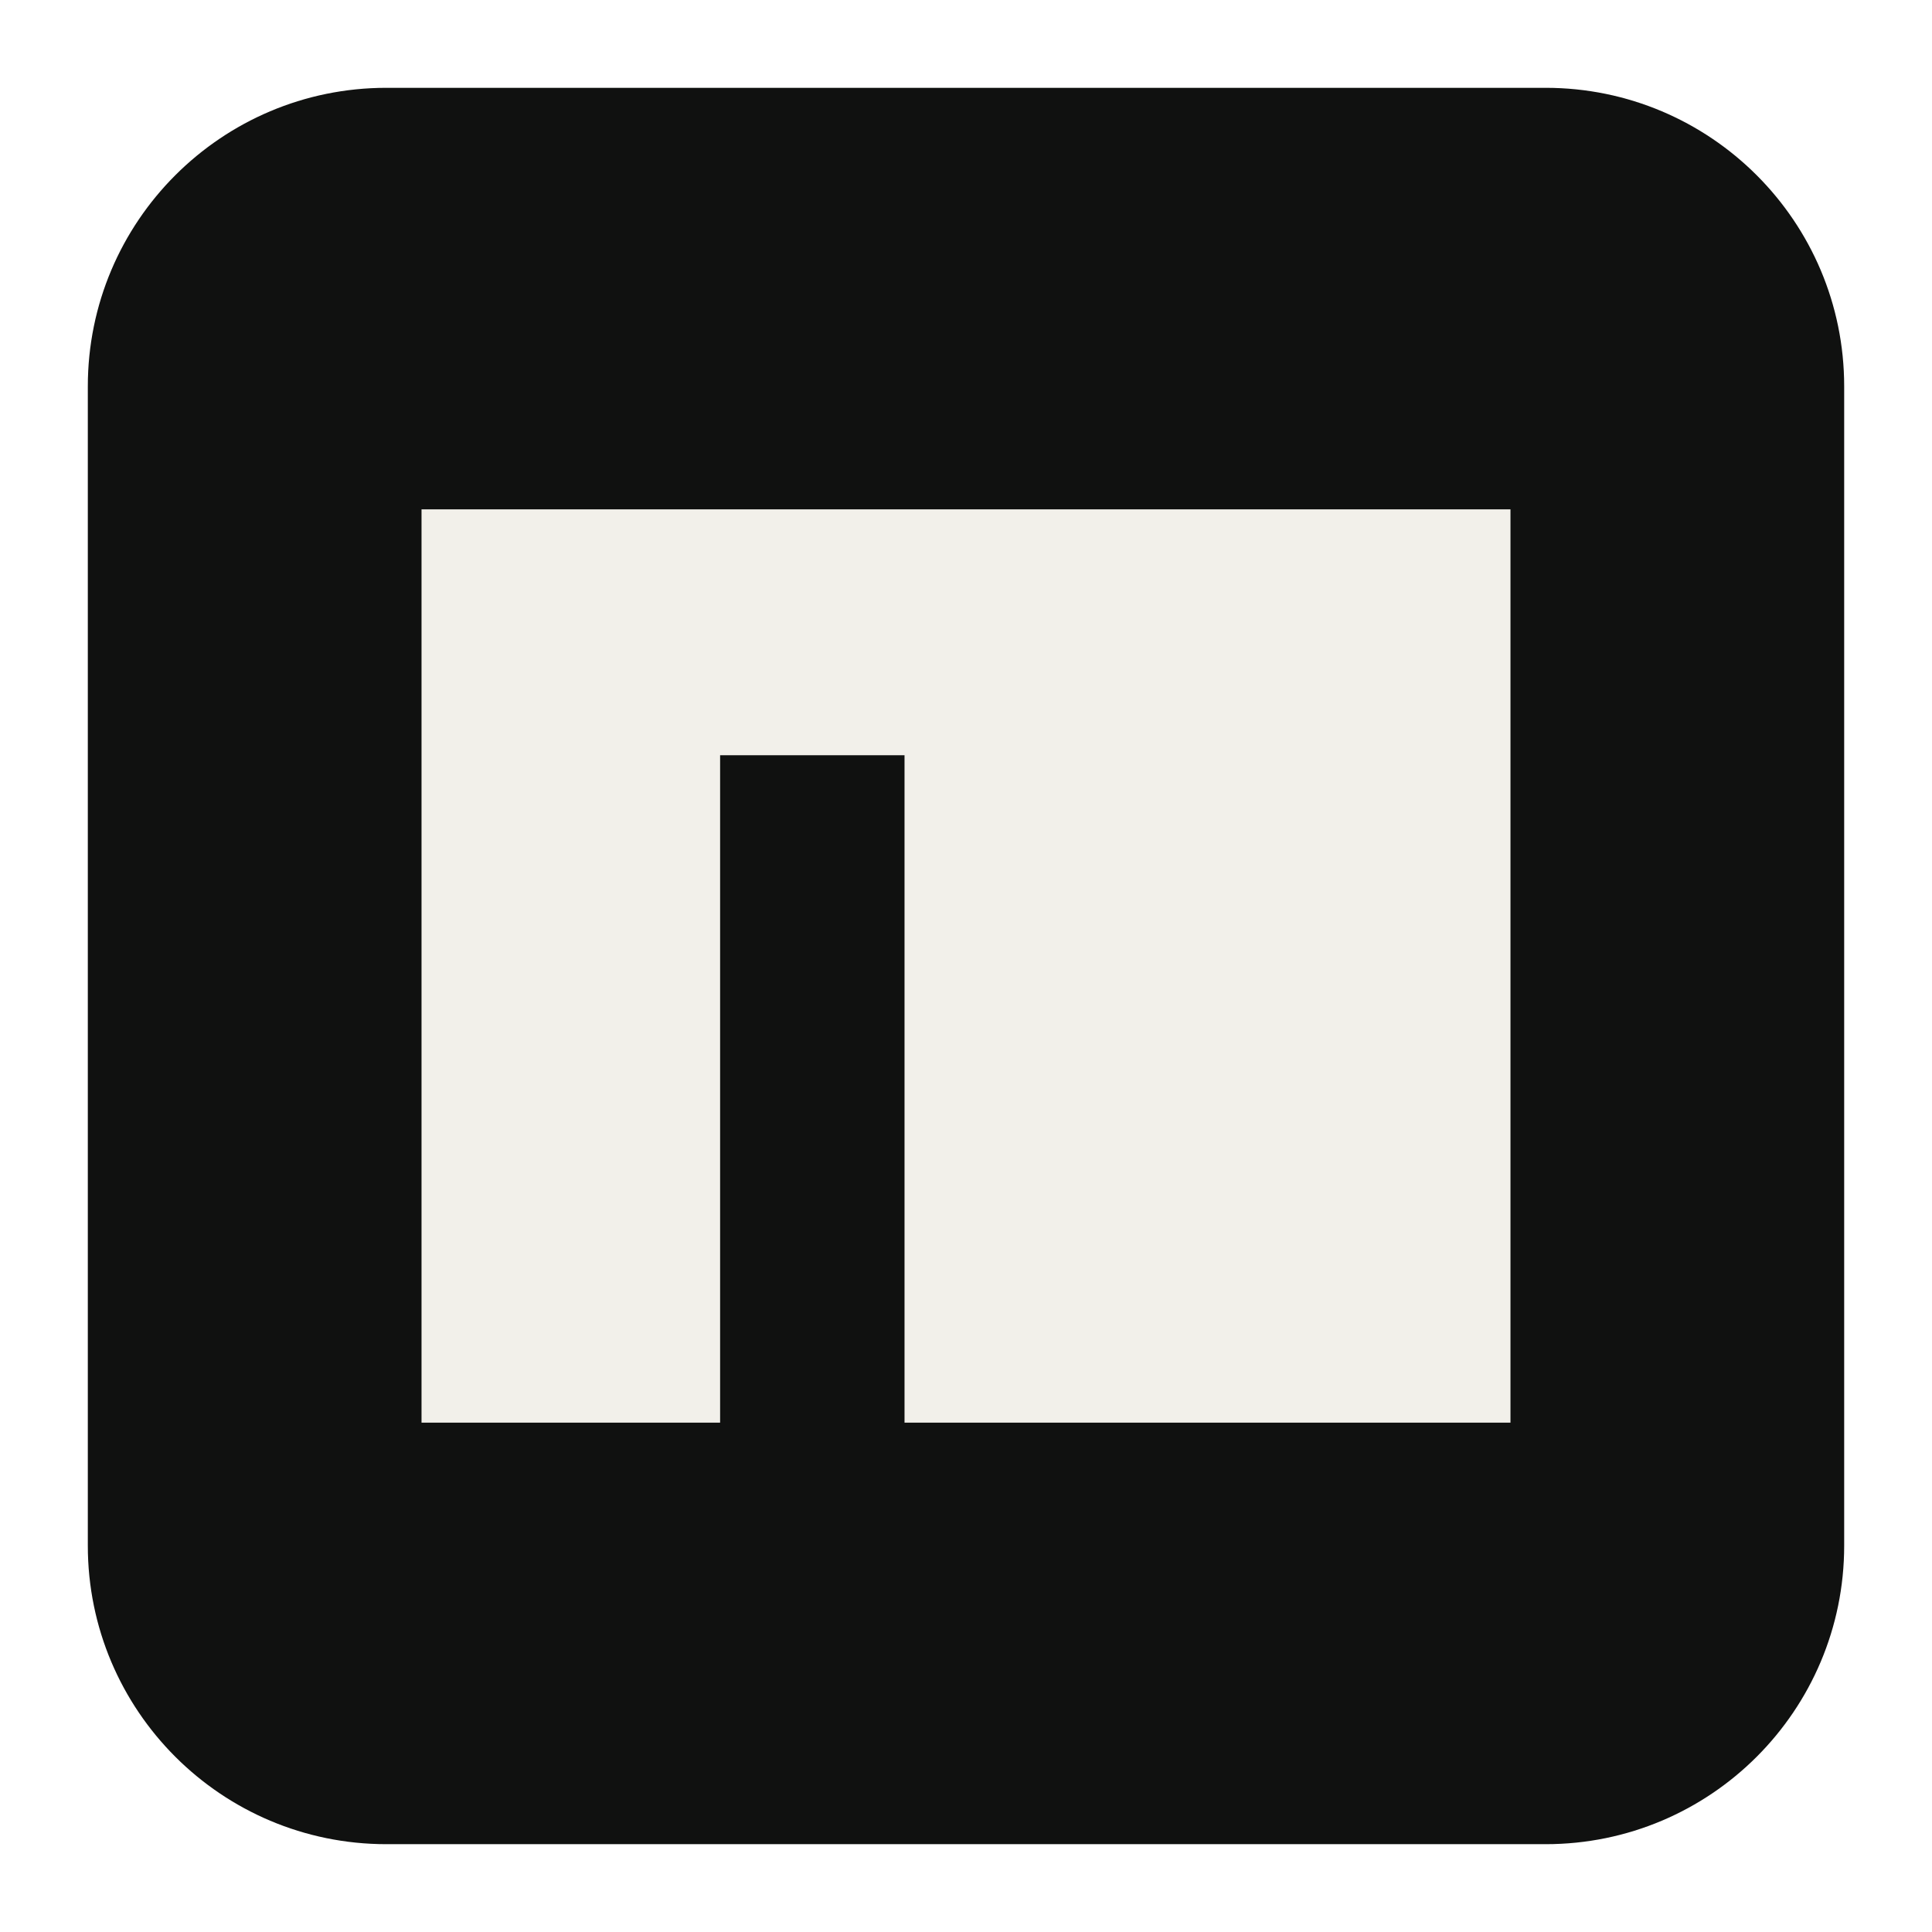
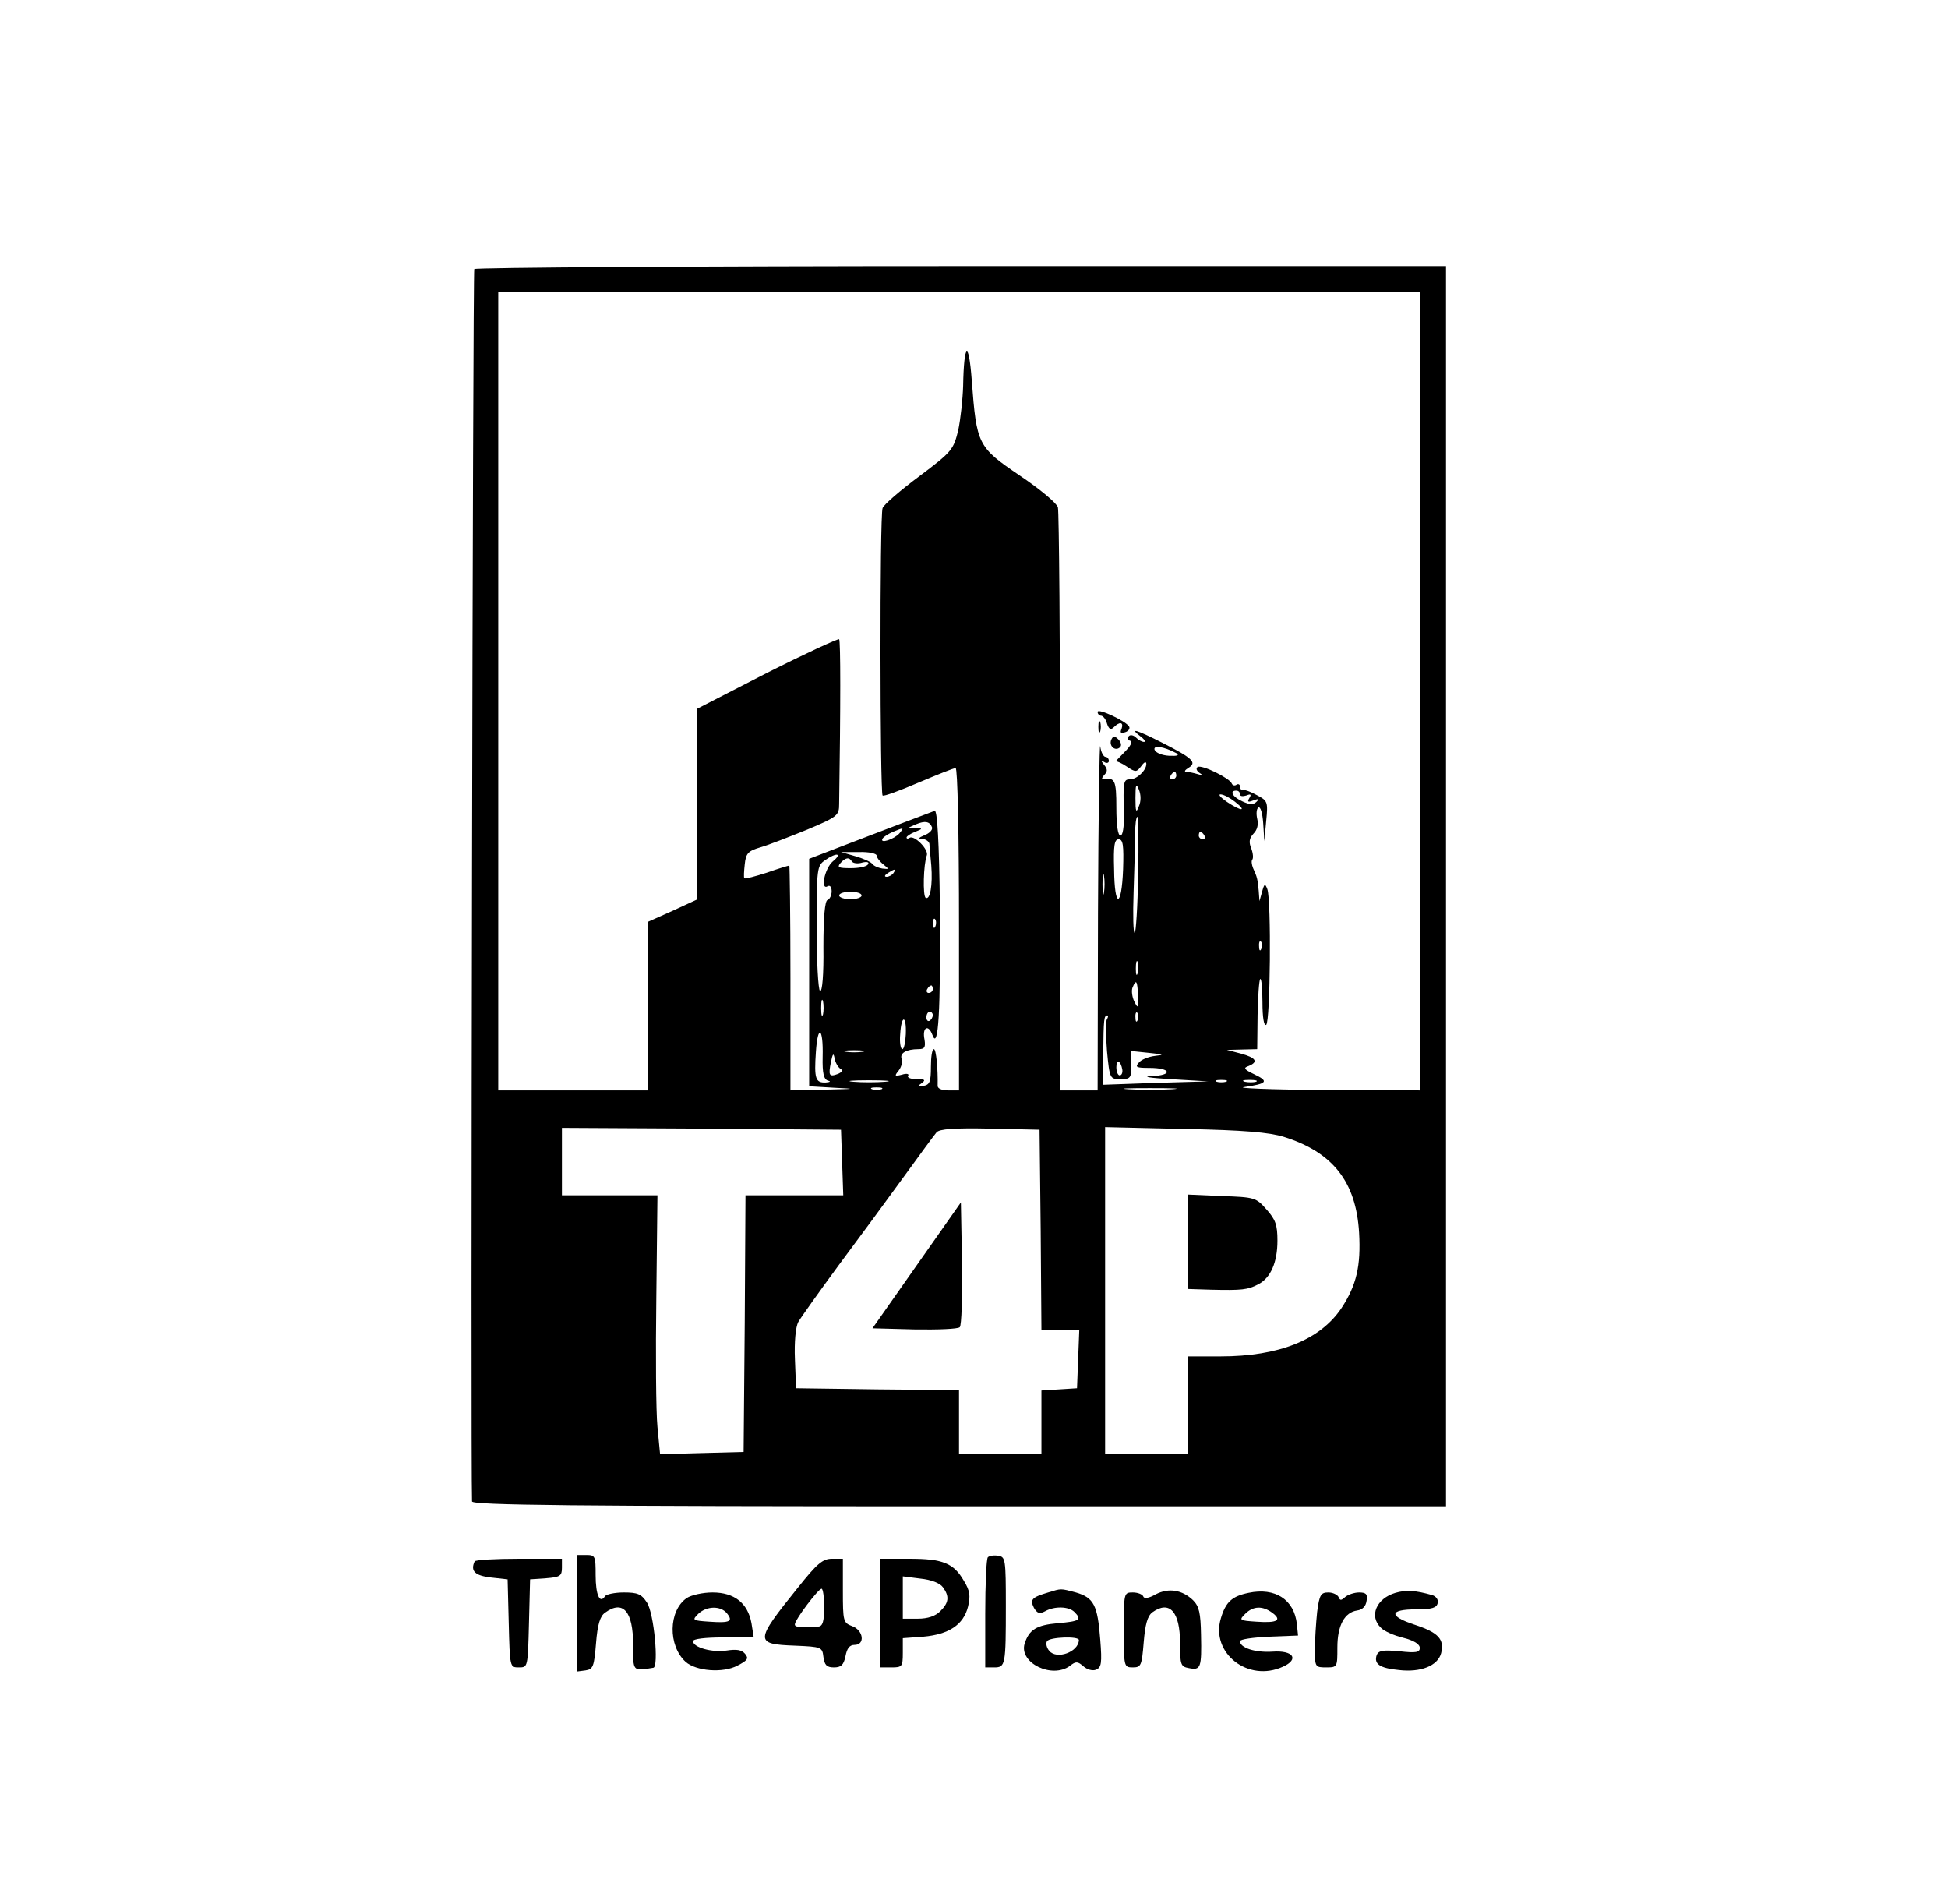
- <svg xmlns="http://www.w3.org/2000/svg" viewBox="0 0 220 220">
-   <rect x="10" y="10" width="200" height="200" rx="34" fill="#101110" />
-   <path d="M48 58h55v28H82v76H48V58Zm55 0h34v48h-34V58Zm0 48h34v56h-34v-56Zm34-48h35v104h-35V58Z" fill="#f2f0ea" />
+ <svg xmlns="http://www.w3.org/2000/svg" version="1.0" width="520pt" height="508pt" viewBox="0 0 520 508" preserveAspectRatio="xMidYMid meet">
+   <g transform="translate(0,508) scale(0.1,-0.1)" fill="#000000" stroke="none">
+     <path d="M1266 4362 c-4 -6 -10 -3177 -6 -3289 0 -10 267 -13 1300 -13 l1300 0 0 1655 0 1655 -1294 0 c-712 0 -1297 -4 -1300 -8z m2524 -1127 l0 -1065 -257 1 c-142 1 -237 5 -211 8 61 9 66 15 26 34 -27 13 -30 17 -15 22 27 11 20 22 -20 33 l-38 10 41 1 40 1 1 91 c1 50 4 93 7 96 3 4 6 -24 6 -61 0 -42 4 -65 10 -61 11 7 14 333 3 362 -6 16 -8 15 -14 -7 l-7 -25 -2 28 c-3 31 -4 36 -15 60 -4 10 -5 20 -2 23 3 4 2 17 -3 30 -7 17 -5 27 6 39 10 10 14 24 10 40 -3 13 -2 26 3 30 6 3 11 -15 13 -42 l3 -48 5 54 c5 51 4 54 -25 69 -16 9 -33 15 -37 14 -5 -1 -8 3 -8 9 0 5 -4 8 -9 5 -5 -4 -11 -2 -13 3 -5 14 -80 51 -91 44 -5 -3 -3 -10 4 -15 11 -7 9 -8 -4 -4 -10 3 -24 6 -30 6 -7 0 -4 5 6 11 23 14 10 26 -71 67 -67 34 -89 41 -58 17 11 -8 15 -15 10 -15 -6 0 -15 5 -22 12 -6 6 -15 8 -19 3 -5 -4 -3 -10 4 -12 7 -3 1 -14 -16 -31 -15 -15 -25 -26 -22 -24 2 1 16 -5 29 -14 24 -16 26 -15 39 2 7 10 13 13 13 5 0 -17 -25 -41 -44 -41 -17 0 -18 -6 -16 -92 1 -36 -3 -58 -9 -58 -7 0 -11 28 -11 75 0 73 -4 81 -35 75 -5 -1 -4 4 2 11 10 10 10 16 0 28 -9 12 -9 13 1 7 6 -4 12 -2 12 3 0 6 -4 11 -9 11 -5 0 -12 12 -14 28 -2 15 -5 -186 -6 -445 l-1 -473 -50 0 -50 0 0 768 c0 422 -3 776 -6 788 -3 11 -47 48 -102 85 -112 76 -115 82 -128 254 -8 109 -21 101 -23 -15 -1 -35 -7 -89 -13 -118 -13 -52 -16 -57 -104 -123 -51 -38 -95 -76 -98 -85 -8 -20 -7 -759 0 -767 3 -3 46 13 95 34 50 21 94 39 100 39 5 0 9 -165 9 -430 l0 -430 -29 0 c-17 0 -29 5 -28 13 1 44 -4 97 -10 97 -5 0 -8 -21 -8 -47 0 -40 -3 -48 -20 -51 -16 -3 -17 -1 -5 7 12 9 9 11 -13 11 -16 0 -26 4 -23 9 4 5 -4 7 -16 3 -20 -5 -21 -4 -9 11 7 9 11 23 8 31 -6 15 12 26 45 26 16 0 19 5 16 25 -7 33 10 43 21 13 16 -44 22 64 20 337 -2 179 -7 264 -14 261 -5 -2 -48 -18 -95 -36 -47 -18 -120 -46 -162 -62 l-78 -30 0 -304 0 -303 68 -4 c59 -3 57 -3 -25 -5 l-93 -2 0 300 c0 165 -2 300 -3 300 -2 0 -29 -8 -60 -19 -31 -10 -58 -17 -60 -15 -2 2 -1 19 1 37 3 30 9 36 43 46 21 6 77 28 124 47 81 34 85 38 85 68 4 265 4 435 0 440 -3 2 -90 -38 -193 -90 l-187 -96 0 -254 0 -255 -65 -30 -65 -29 0 -225 0 -225 -200 0 -200 0 0 1065 0 1065 1230 0 1230 0 0 -1065z m-650 -165 c9 -6 3 -8 -19 -7 -19 1 -36 8 -39 16 -4 13 24 9 58 -9z m0 -60 c0 -5 -5 -10 -11 -10 -5 0 -7 5 -4 10 3 6 8 10 11 10 2 0 4 -4 4 -10z m-100 -82 c-7 -19 -9 -15 -9 22 0 37 2 41 9 23 6 -14 6 -32 0 -45z m270 32 c0 -5 7 -6 17 -3 12 5 14 3 8 -7 -6 -10 -4 -12 11 -6 14 5 16 4 8 -4 -8 -8 -18 -8 -37 1 -27 12 -36 29 -17 29 6 0 10 -4 10 -10z m-13 -20 c33 -26 17 -26 -22 0 -16 11 -24 20 -17 20 8 0 25 -9 39 -20z m-259 -195 c-1 -85 -6 -155 -9 -155 -4 0 -5 48 -3 108 2 59 4 128 4 155 0 26 3 47 6 47 3 0 4 -70 2 -155z m-550 127 c2 -7 -7 -16 -20 -21 -17 -7 -18 -10 -5 -10 9 -1 17 -7 18 -13 0 -7 3 -33 5 -58 4 -52 -3 -93 -15 -86 -8 5 -6 89 3 113 6 15 -33 55 -46 47 -4 -3 -8 -3 -8 1 0 3 10 10 23 15 20 8 21 9 2 10 l-20 1 20 9 c24 10 37 8 43 -8z m-87 -16 c-14 -16 -54 -29 -45 -14 3 5 16 13 28 18 29 12 30 12 17 -4z m814 -6 c3 -5 1 -10 -4 -10 -6 0 -11 5 -11 10 0 6 2 10 4 10 3 0 8 -4 11 -10z m-217 -90 c-4 -105 -23 -105 -24 0 -2 64 1 80 12 80 12 0 14 -16 12 -80z m-658 37 c0 -5 8 -16 18 -24 16 -13 16 -13 -3 -11 -11 2 -23 7 -27 13 -4 5 -24 14 -45 20 l-38 11 48 0 c26 1 47 -4 47 -9z m-117 -16 c-22 -19 -34 -79 -13 -66 6 3 10 -3 10 -14 0 -10 -5 -21 -11 -23 -7 -2 -11 -45 -11 -126 1 -73 -3 -120 -9 -117 -5 4 -9 79 -9 170 0 158 1 164 22 179 31 22 48 19 21 -3z m51 0 c3 -5 16 -7 28 -3 13 3 19 1 15 -5 -4 -6 -24 -10 -46 -10 -32 0 -37 2 -28 13 14 16 24 17 31 5z m111 -31 c-3 -5 -12 -10 -18 -10 -7 0 -6 4 3 10 19 12 23 12 15 0z m562 -52 c-2 -13 -4 -3 -4 22 0 25 2 35 4 23 2 -13 2 -33 0 -45z m-647 -8 c0 -5 -13 -10 -30 -10 -16 0 -30 5 -30 10 0 6 14 10 30 10 17 0 30 -4 30 -10z m197 -82 c-3 -8 -6 -5 -6 6 -1 11 2 17 5 13 3 -3 4 -12 1 -19z m870 -60 c-3 -8 -6 -5 -6 6 -1 11 2 17 5 13 3 -3 4 -12 1 -19z m-330 -65 c-3 -10 -5 -4 -5 12 0 17 2 24 5 18 2 -7 2 -21 0 -30z m1 -60 c1 -34 0 -36 -10 -16 -6 12 -8 29 -5 37 10 24 13 19 15 -21z m-548 17 c0 -5 -5 -10 -11 -10 -5 0 -7 5 -4 10 3 6 8 10 11 10 2 0 4 -4 4 -10z m-293 -67 c-3 -10 -5 -2 -5 17 0 19 2 27 5 18 2 -10 2 -26 0 -35z m293 -2 c0 -6 -4 -12 -8 -15 -5 -3 -9 1 -9 9 0 8 4 15 9 15 4 0 8 -4 8 -9z m547 -13 c-3 -8 -6 -5 -6 6 -1 11 2 17 5 13 3 -3 4 -12 1 -19z m-82 2 c-4 -6 -3 -44 0 -85 7 -74 8 -75 36 -75 27 0 29 3 29 38 l0 37 48 -5 c39 -4 41 -5 15 -8 -17 -2 -37 -10 -43 -18 -11 -12 -6 -14 28 -14 59 0 64 -20 5 -22 -26 -1 -3 -5 52 -8 l100 -6 -140 -4 -140 -5 0 85 c1 91 2 100 11 100 3 0 2 -5 -1 -10z m-537 -40 c-1 -22 -5 -40 -9 -40 -5 0 -8 18 -6 40 3 52 17 52 15 0z m-222 -60 c-1 -45 3 -60 14 -64 9 -2 6 -4 -6 -5 -27 -1 -31 10 -26 82 5 75 20 65 18 -13z m107 13 c-13 -2 -33 -2 -45 0 -13 2 -3 4 22 4 25 0 35 -2 23 -4z m-60 -45 c8 -4 5 -9 -6 -14 -24 -9 -26 -4 -19 31 5 24 7 26 10 10 2 -11 9 -23 15 -27z m753 -3 c1 -8 -2 -15 -7 -15 -5 0 -9 10 -9 22 0 23 12 17 16 -7z m-633 -32 c-24 -2 -62 -2 -85 0 -24 2 -5 4 42 4 47 0 66 -2 43 -4z m910 0 c-7 -2 -19 -2 -25 0 -7 3 -2 5 12 5 14 0 19 -2 13 -5z m80 0 c-7 -2 -21 -2 -30 0 -10 3 -4 5 12 5 17 0 24 -2 18 -5z m-1000 -20 c-7 -2 -19 -2 -25 0 -7 3 -2 5 12 5 14 0 19 -2 13 -5z m775 0 c-32 -2 -84 -2 -115 0 -32 2 -6 3 57 3 63 0 89 -1 58 -3z m-880 -195 l3 -88 -130 0 -131 0 -2 -342 -3 -343 -112 -3 -111 -3 -7 73 c-4 40 -5 196 -3 346 l3 272 -127 0 -128 0 0 90 0 90 373 -2 372 -3 3 -87z m530 -180 l2 -268 51 0 50 0 -3 -77 -3 -78 -47 -3 -48 -3 0 -85 0 -84 -110 0 -110 0 0 85 0 85 -217 2 -218 3 -3 77 c-2 47 2 87 9 100 7 12 56 81 109 153 53 71 131 177 173 235 42 58 81 111 87 118 8 9 46 12 143 10 l132 -3 3 -267z m649 248 c131 -41 193 -120 201 -256 5 -89 -7 -140 -47 -201 -57 -85 -167 -129 -323 -129 l-88 0 0 -130 0 -130 -110 0 -110 0 0 436 0 436 213 -5 c157 -3 225 -9 264 -21z" />
+     <path d="M2930 3180 c0 -5 4 -10 9 -10 5 0 13 -9 16 -21 5 -15 10 -18 18 -10 16 16 27 14 21 -4 -5 -11 -2 -13 10 -9 9 3 13 10 10 15 -9 15 -84 50 -84 39z" />
+     <path d="M2932 3140 c0 -14 2 -19 5 -12 2 6 2 18 0 25 -3 6 -5 1 -5 -13z" />
+     <path d="M2966 3105 c-6 -17 12 -31 24 -19 5 5 2 14 -5 21 -10 10 -14 9 -19 -2z" />
+     <path d="M2447 1703 l-118 -168 112 -3 c62 -1 116 1 121 6 5 5 7 81 6 171 l-3 162 -118 -168z" />
+     <path d="M3170 1766 l0 -126 63 -2 c83 -2 98 0 125 14 34 17 52 59 52 117 0 42 -5 56 -29 83 -28 32 -32 33 -120 36 l-91 4 0 -126z" />
+     <path d="M1540 774 l0 -155 23 3 c20 3 23 10 28 72 4 51 11 73 24 82 48 35 75 4 75 -85 0 -73 -2 -71 54 -62 15 2 2 145 -17 174 -15 23 -25 27 -62 27 -24 0 -47 -5 -50 -10 -14 -22 -25 4 -25 56 0 51 -1 54 -25 54 l-25 0 0 -156z" />
+     <path d="M2637 924 c-4 -4 -7 -72 -7 -151 l0 -143 24 0 c30 0 31 6 31 165 0 123 -1 130 -20 133 -12 2 -24 0 -28 -4z" />
+     <path d="M1267 913 c-12 -26 1 -38 43 -43 l45 -5 3 -117 c3 -118 3 -118 27 -118 24 0 24 0 27 118 l3 117 43 3 c37 3 42 6 42 28 l0 24 -114 0 c-63 0 -117 -3 -119 -7z" />
+     <path d="M2130 843 c-116 -144 -116 -151 -8 -155 71 -3 73 -4 76 -30 3 -22 9 -28 28 -28 19 0 26 6 31 30 4 21 11 30 24 30 29 0 24 39 -6 50 -24 9 -25 13 -25 95 l0 85 -29 0 c-25 0 -40 -13 -91 -77z m70 -53 c0 -37 -4 -50 -15 -51 -51 -3 -65 -2 -63 7 2 14 62 93 71 94 4 0 7 -22 7 -50z" />
+     <path d="M2350 775 l0 -145 30 0 c28 0 30 2 30 39 l0 39 55 4 c68 6 107 32 119 80 7 29 5 43 -11 69 -27 47 -56 59 -145 59 l-78 0 0 -145z m167 69 c18 -25 16 -41 -7 -64 -13 -13 -33 -20 -60 -20 l-40 0 0 56 0 57 47 -6 c29 -3 52 -12 60 -23z" />
+     <path d="M2798 830 c-44 -13 -49 -19 -38 -41 9 -15 15 -17 30 -9 25 14 63 13 78 -2 21 -21 14 -25 -44 -30 -57 -5 -77 -17 -89 -55 -15 -51 73 -94 121 -59 16 13 21 12 36 -1 10 -9 25 -13 34 -9 14 6 16 17 11 80 -7 92 -17 112 -65 126 -42 11 -38 11 -74 0z m82 -127 c-1 -32 -59 -53 -79 -29 -7 8 -10 20 -6 26 7 11 85 14 85 3z" />
+     <path d="M3085 825 c-19 -11 -31 -12 -33 -6 -2 6 -15 11 -28 11 -24 0 -24 -1 -24 -100 0 -98 0 -100 24 -100 22 0 24 5 29 67 4 48 10 70 23 80 46 33 74 2 74 -82 0 -59 2 -63 24 -67 31 -6 34 0 32 89 -1 58 -5 76 -21 92 -29 28 -65 34 -100 16z" />
+     <path d="M3333 829 c-44 -9 -61 -24 -74 -68 -28 -93 73 -172 166 -129 44 20 27 44 -28 40 -46 -3 -87 10 -87 28 0 5 35 10 78 12 l77 3 -3 30 c-7 66 -58 99 -129 84z m63 -53 c27 -20 14 -28 -42 -24 -46 3 -47 4 -30 21 21 21 46 22 72 3z" />
+     <path d="M3725 829 c-51 -15 -71 -62 -39 -93 8 -9 35 -21 60 -27 28 -7 44 -17 44 -27 0 -12 -10 -14 -54 -9 -44 4 -56 2 -61 -10 -8 -24 8 -35 59 -40 58 -7 104 11 113 45 9 37 -7 55 -71 76 -70 23 -68 41 5 41 42 0 54 4 57 17 2 9 -5 18 -15 21 -46 13 -70 14 -98 6z" />
+     <path d="M1833 815 c-49 -34 -50 -127 -3 -170 28 -25 100 -31 139 -10 27 14 30 19 20 31 -9 11 -23 13 -49 9 -38 -6 -90 8 -90 25 0 6 32 10 81 10 l81 0 -6 38 c-10 54 -46 82 -104 82 -26 0 -57 -7 -69 -15z m107 -40 c18 -22 9 -27 -46 -23 -46 3 -47 4 -30 21 22 21 59 22 76 2z" />
+     <path d="M3516 778 c-3 -29 -6 -74 -6 -100 0 -47 1 -48 30 -48 30 0 30 1 30 53 0 59 19 94 53 99 14 2 23 11 25 26 3 17 -1 22 -20 22 -13 0 -30 -6 -37 -12 -11 -10 -14 -10 -18 0 -3 6 -15 12 -27 12 -20 0 -24 -6 -30 -52z" />
+   </g>
</svg>
